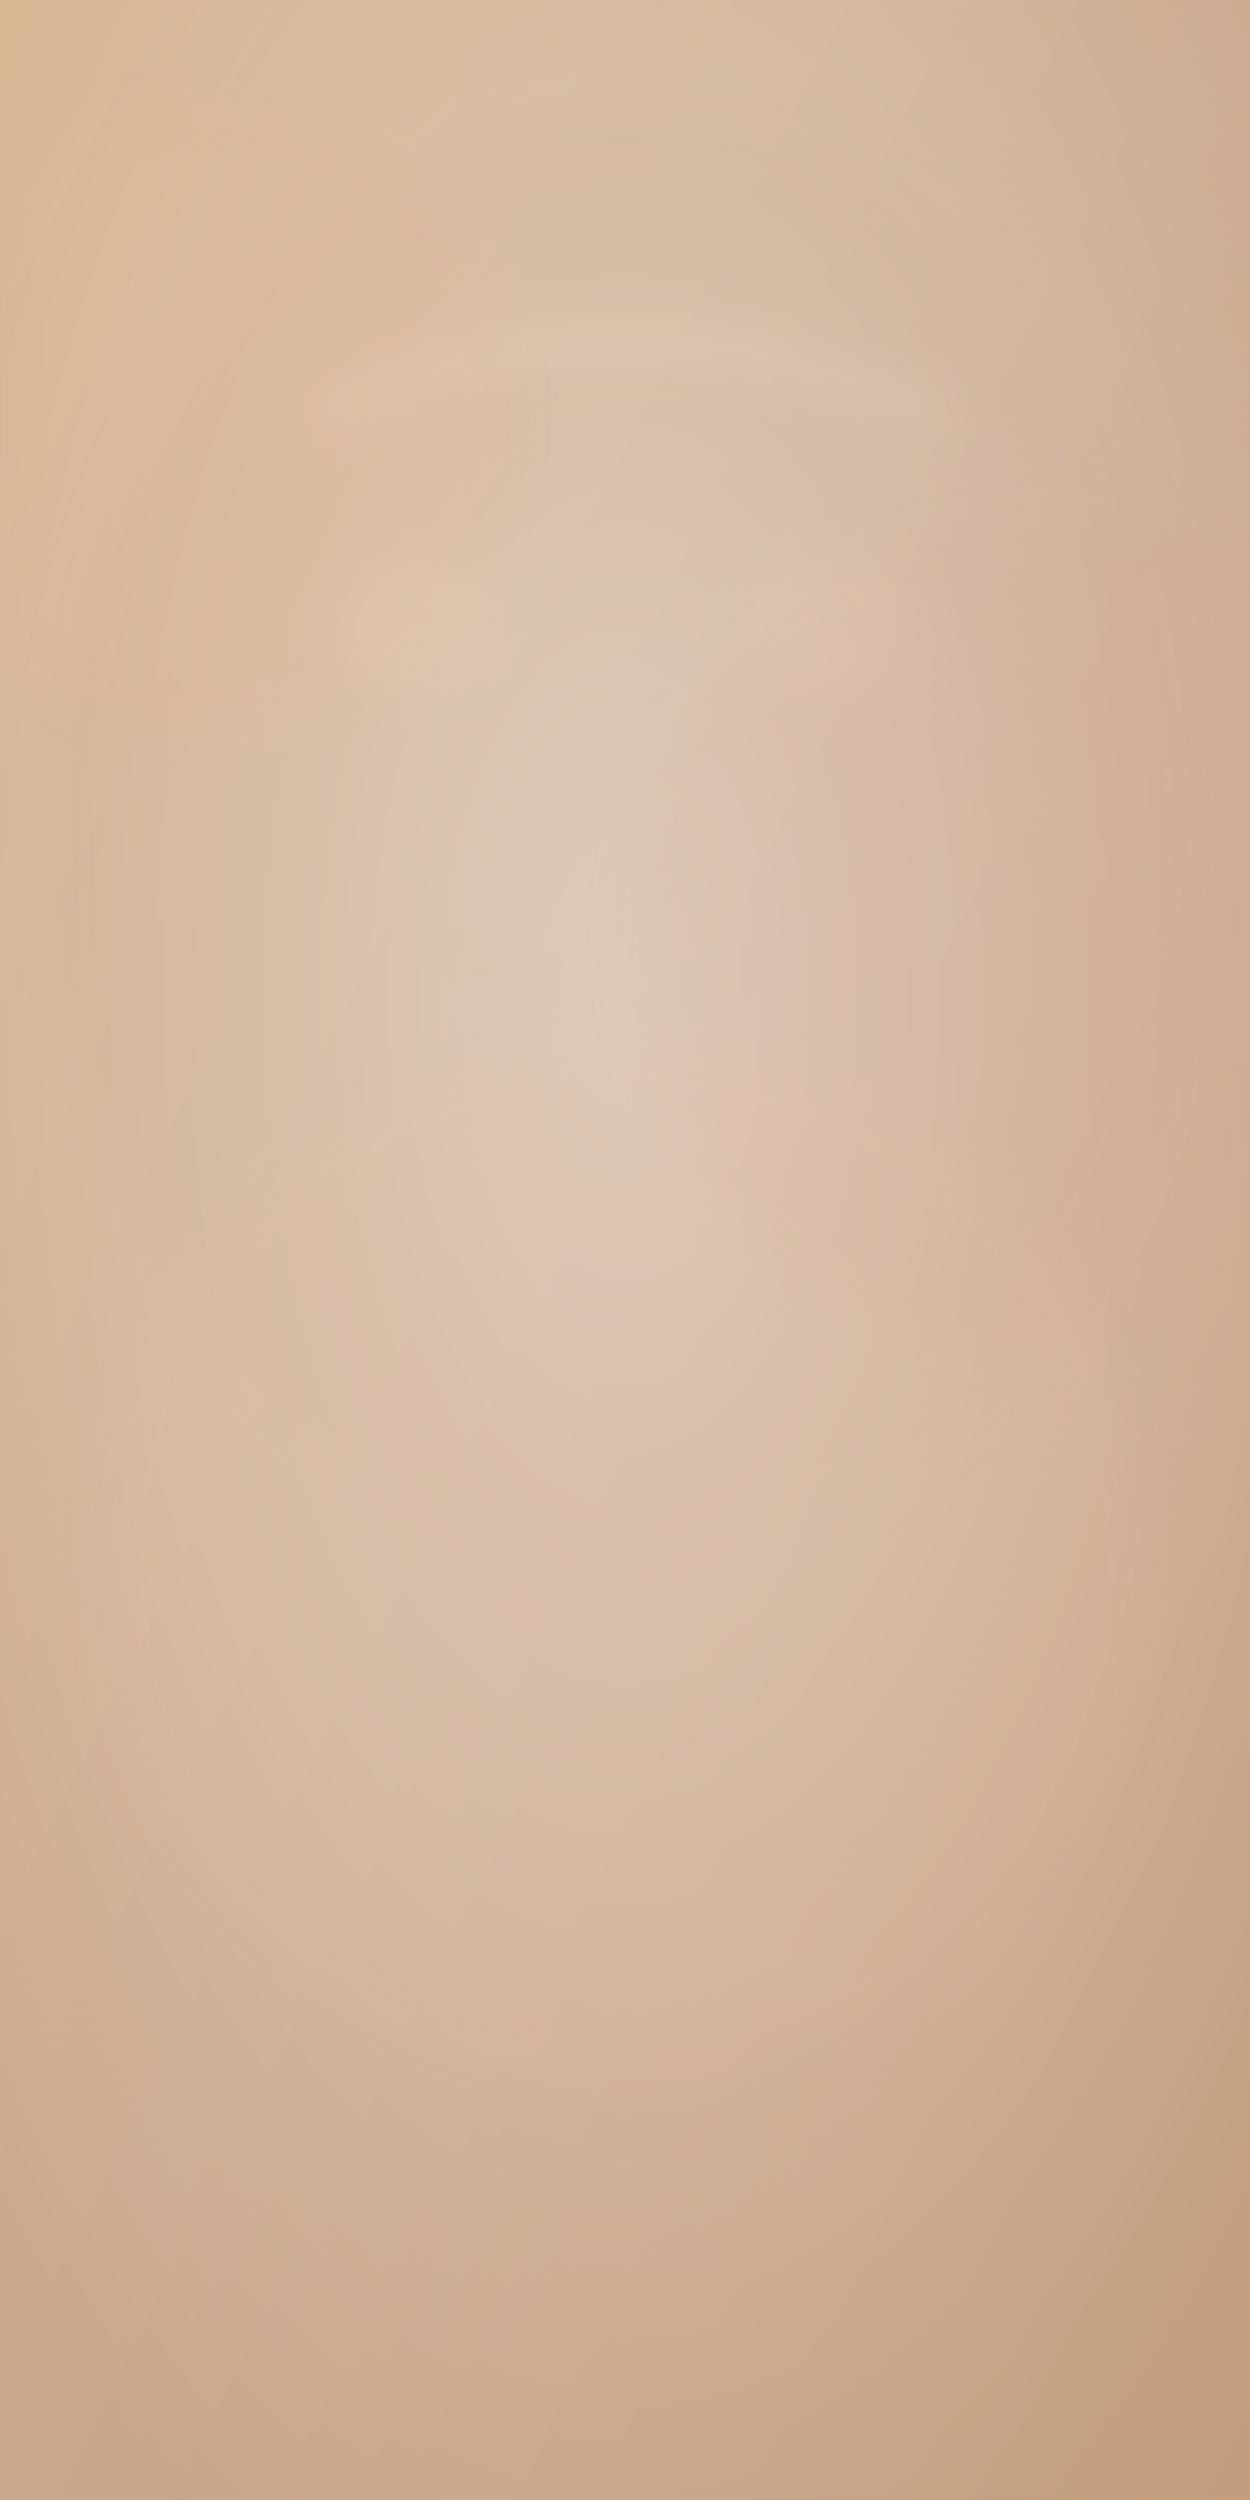
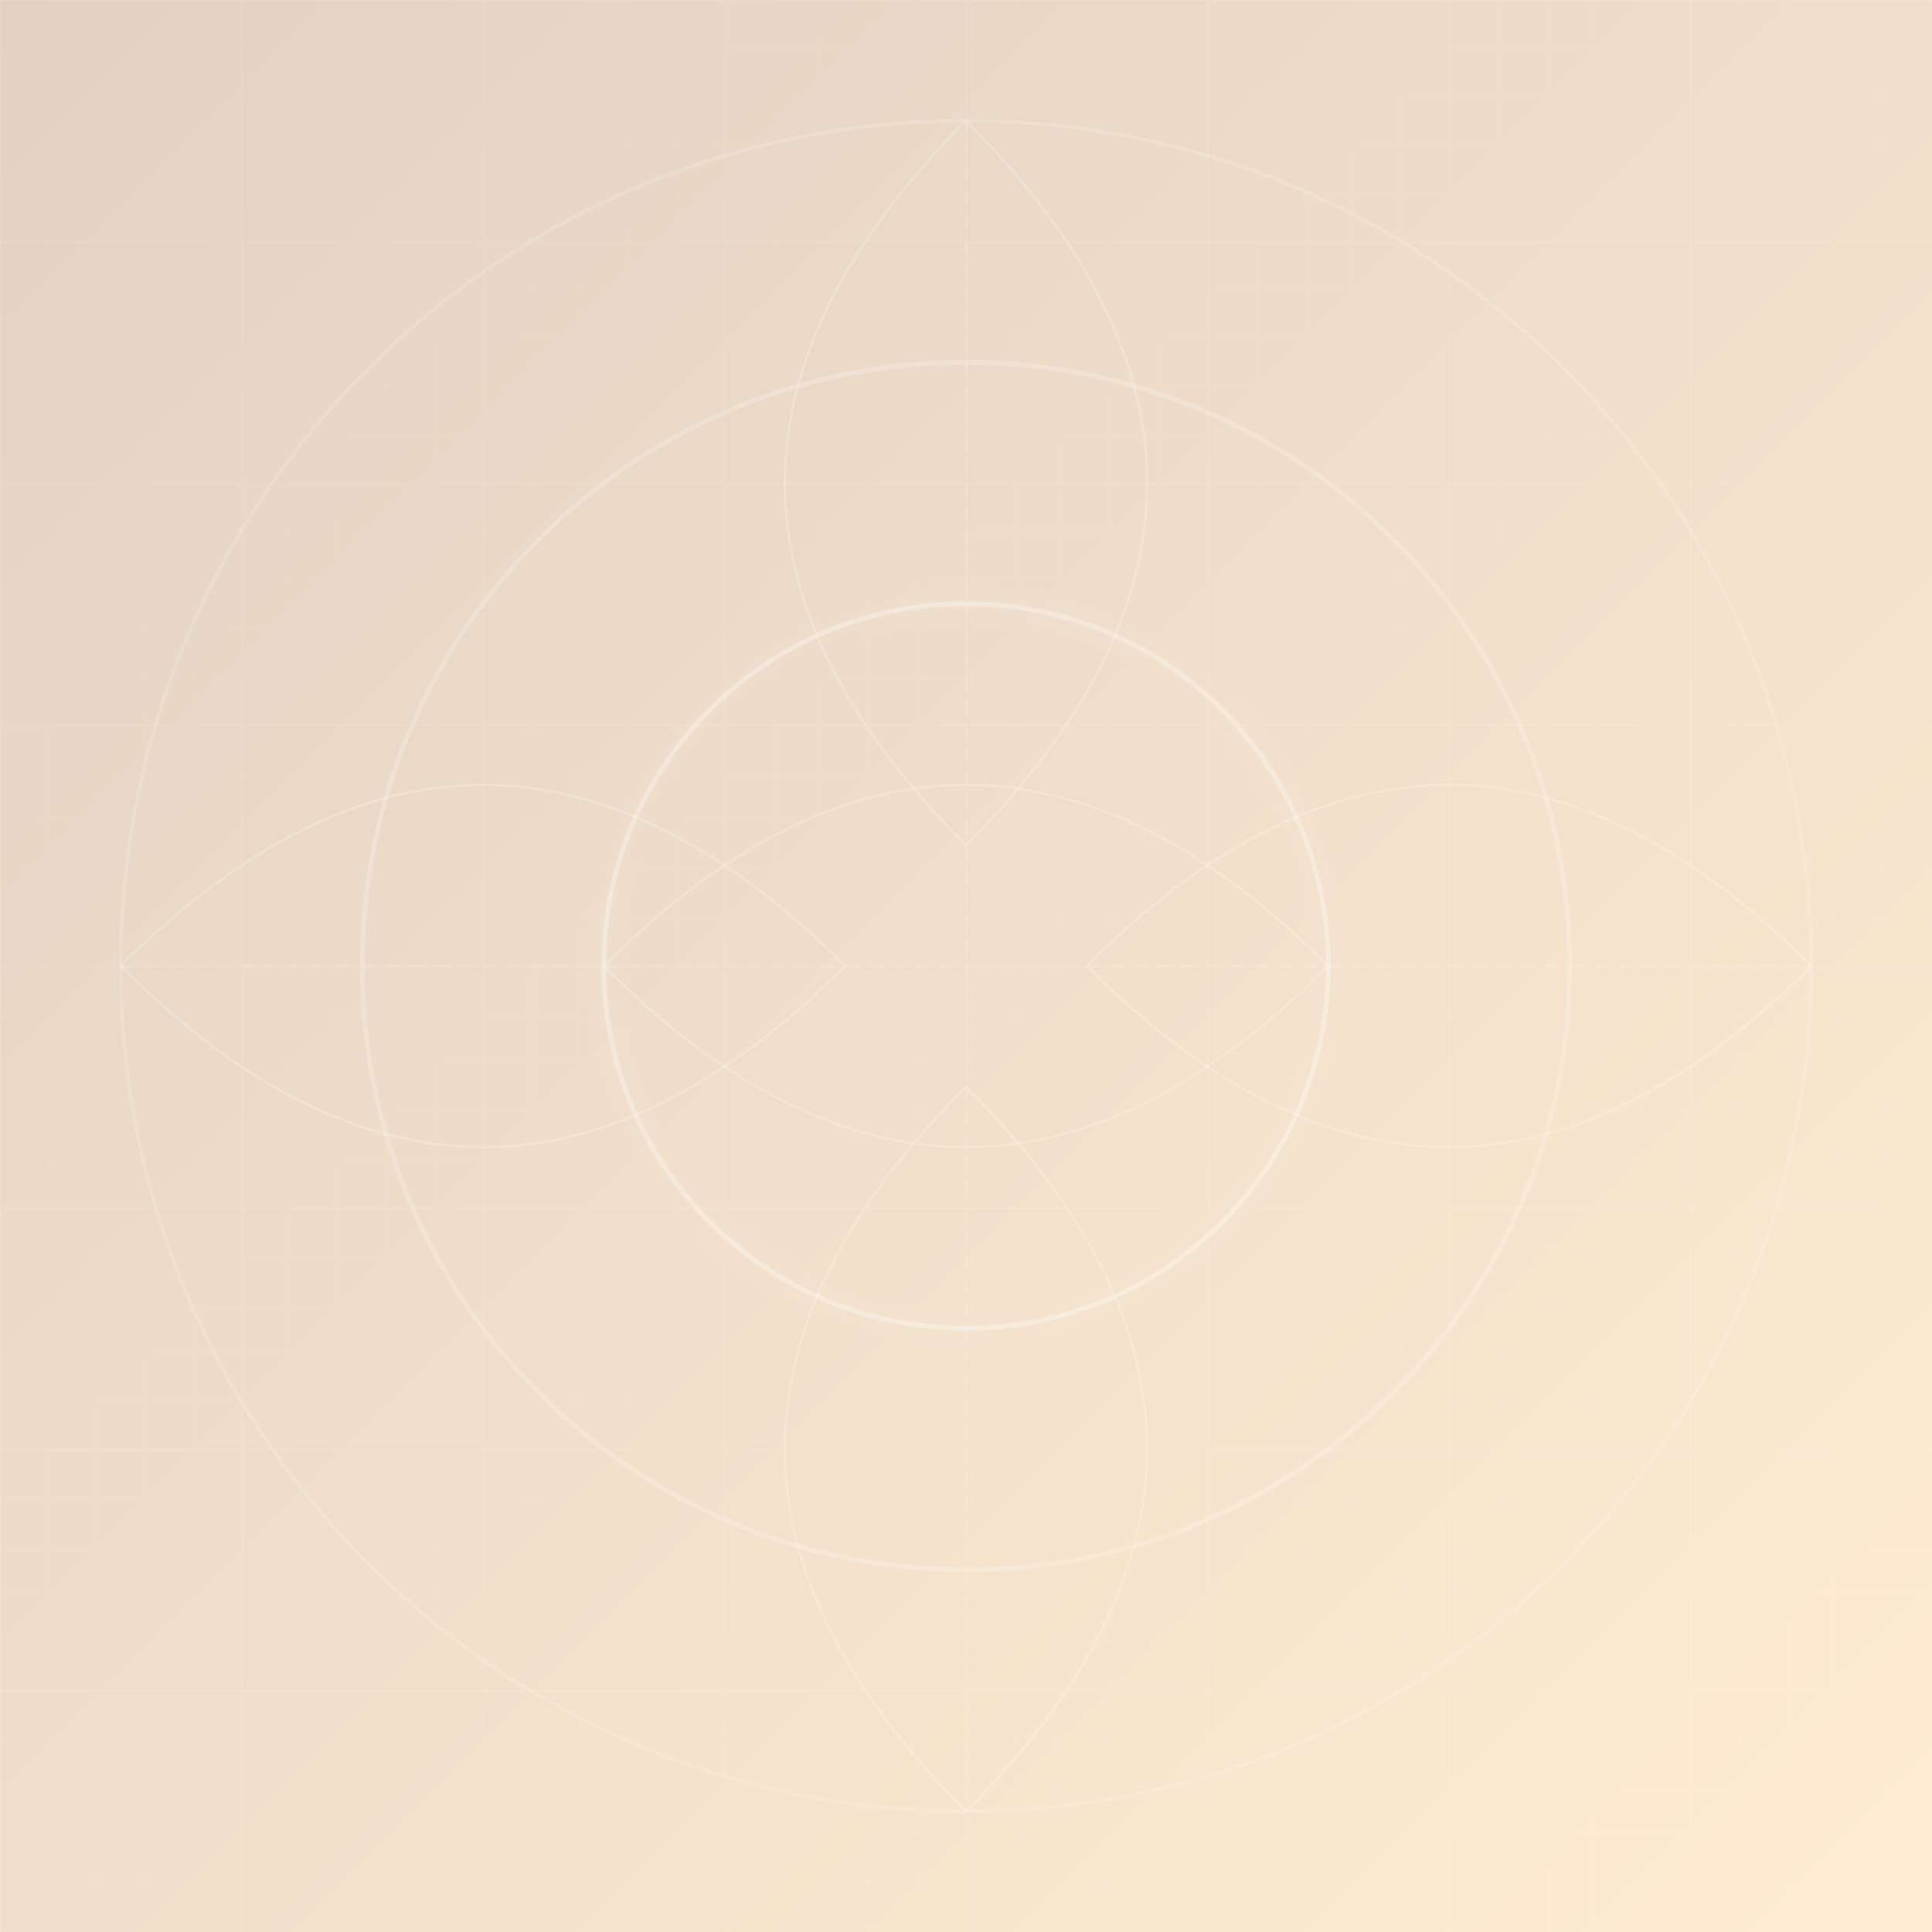
- <svg xmlns="http://www.w3.org/2000/svg" width="100%" height="100%" preserveAspectRatio="xMidYMid slice" viewBox="0 0 1200 2400">
+ <svg xmlns="http://www.w3.org/2000/svg" width="800" height="800" viewBox="0 0 800 800">
  <defs>
-     <radialGradient id="portraitGradient" cx="50%" cy="40%" r="70%" fx="50%" fy="40%">
-       <stop offset="0%" stop-color="rgba(255, 255, 255, 0.4)" />
-       <stop offset="100%" stop-color="rgba(255, 255, 255, 0)" />
-     </radialGradient>
    <linearGradient id="bgGradient" x1="0%" y1="0%" x2="100%" y2="100%">
-       <stop offset="0%" stop-color="#d4b38f" />
-       <stop offset="50%" stop-color="#c9a88e" />
-       <stop offset="100%" stop-color="#c39d7e" />
+       <stop offset="0%" stop-color="#e2d1c3" />
+       <stop offset="100%" stop-color="#ffecd2" />
    </linearGradient>
-     <filter id="blur" x="-10%" y="-10%" width="120%" height="120%">
-       <feGaussianBlur in="SourceGraphic" stdDeviation="20" />
+     <pattern id="smallGrid" width="20" height="20" patternUnits="userSpaceOnUse">
+       <path d="M 20 0 L 0 0 0 20" fill="none" stroke="rgba(255, 255, 255, 0.1)" stroke-width="0.5" />
+     </pattern>
+     <pattern id="grid" width="100" height="100" patternUnits="userSpaceOnUse">
+       <rect width="100" height="100" fill="url(#smallGrid)" />
+       <path d="M 100 0 L 0 0 0 100" fill="none" stroke="rgba(255, 255, 255, 0.2)" stroke-width="1" />
+     </pattern>
+     <filter id="glow" x="-50%" y="-50%" width="200%" height="200%">
+       <feGaussianBlur stdDeviation="5" result="blur" />
+       <feComposite in="SourceGraphic" in2="blur" operator="over" />
    </filter>
-     <clipPath id="portraitClip">
-       <rect x="0" y="0" width="100%" height="100%" />
-     </clipPath>
-     <mask id="fadeMask">
-       <rect x="0" y="0" width="100%" height="100%" fill="white" />
-       <rect x="0" y="80%" width="100%" height="20%" fill="url(#fadeGradient)" />
-     </mask>
-     <linearGradient id="fadeGradient" x1="0%" y1="0%" x2="0%" y2="100%">
-       <stop offset="0%" stop-color="white" />
-       <stop offset="100%" stop-color="black" />
-     </linearGradient>
  </defs>
-   <rect width="100%" height="100%" fill="url(#bgGradient)" />
-   <g opacity="0.2" filter="url(#blur)">
-     <ellipse cx="600" cy="800" rx="550" ry="700" fill="#c39d7e" />
-     <ellipse cx="400" cy="600" rx="80" ry="60" fill="#deb693" />
-     <ellipse cx="800" cy="600" rx="80" ry="60" fill="#deb693" />
-     <path d="M 400 900 Q 600 1000 800 900" stroke="#b79275" stroke-width="20" fill="none" />
-     <path d="M 300 400 Q 600 250 900 400" stroke="#e6c9af" stroke-width="30" fill="none" />
-   </g>
-   <rect width="100%" height="100%" fill="url(#portraitGradient)" />
-   <circle cx="200" cy="400" r="300" fill="#e7b78e" opacity="0.1" filter="url(#blur)" />
-   <circle cx="1000" cy="900" r="400" fill="#d4a68e" opacity="0.1" filter="url(#blur)" />
-   <circle cx="600" cy="1500" r="500" fill="#ecc5a5" opacity="0.1" filter="url(#blur)" />
+   <rect width="800" height="800" fill="url(#bgGradient)" />
+   <rect width="800" height="800" fill="url(#grid)" opacity="0.4" />
+   <circle cx="400" cy="400" r="150" fill="none" stroke="rgba(255, 255, 255, 0.3)" stroke-width="2" filter="url(#glow)" />
+   <circle cx="400" cy="400" r="250" fill="none" stroke="rgba(255, 255, 255, 0.2)" stroke-width="2" />
+   <circle cx="400" cy="400" r="350" fill="none" stroke="rgba(255, 255, 255, 0.15)" stroke-width="1.5" />
+   <path d="M 400 50 C 500 150, 500 250, 400 350 C 300 250, 300 150, 400 50" fill="none" stroke="rgba(255, 255, 255, 0.2)" stroke-width="1" />
+   <path d="M 400 450 C 500 550, 500 650, 400 750 C 300 650, 300 550, 400 450" fill="none" stroke="rgba(255, 255, 255, 0.2)" stroke-width="1" />
+   <path d="M 250 400 C 350 500, 450 500, 550 400 C 450 300, 350 300, 250 400" fill="none" stroke="rgba(255, 255, 255, 0.2)" stroke-width="1" />
+   <path d="M 50 400 C 150 500, 250 500, 350 400 C 250 300, 150 300, 50 400" fill="none" stroke="rgba(255, 255, 255, 0.2)" stroke-width="1" />
+   <path d="M 450 400 C 550 500, 650 500, 750 400 C 650 300, 550 300, 450 400" fill="none" stroke="rgba(255, 255, 255, 0.2)" stroke-width="1" />
+   <path d="M 400 50 L 400 750" stroke="rgba(255, 255, 255, 0.1)" stroke-width="1" stroke-dasharray="5,5" />
+   <path d="M 50 400 L 750 400" stroke="rgba(255, 255, 255, 0.1)" stroke-width="1" stroke-dasharray="5,5" />
</svg>
